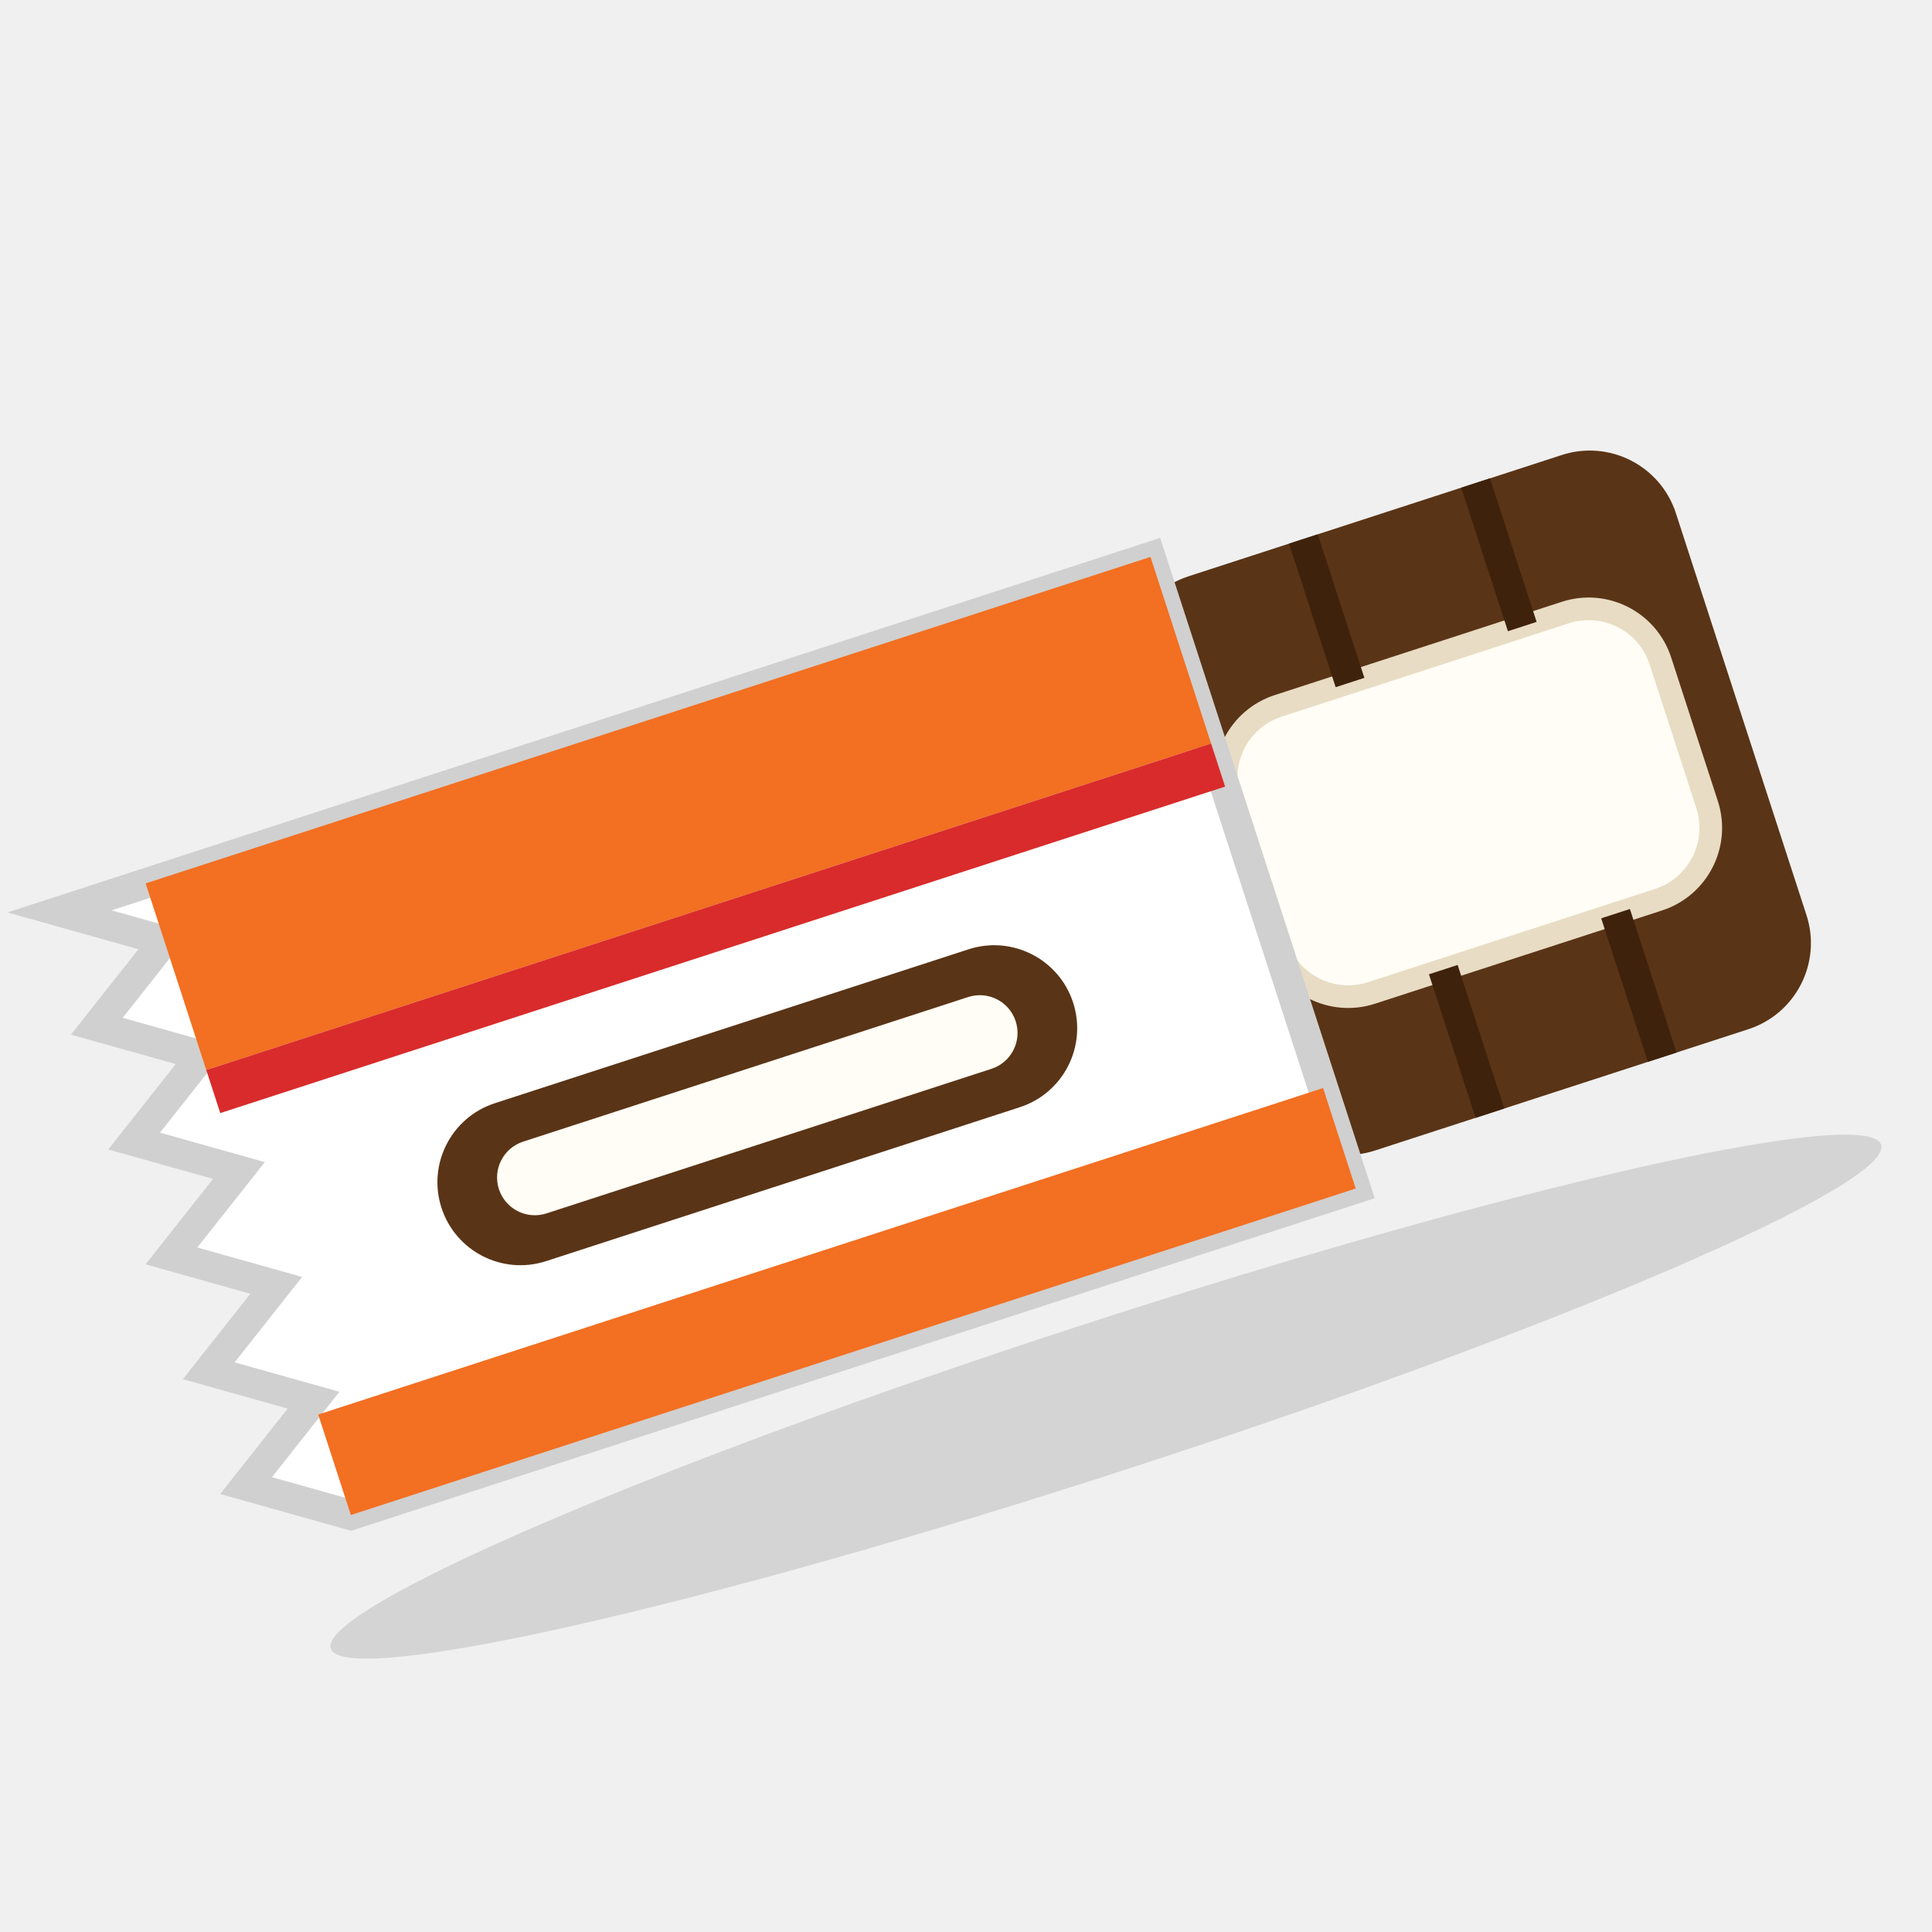
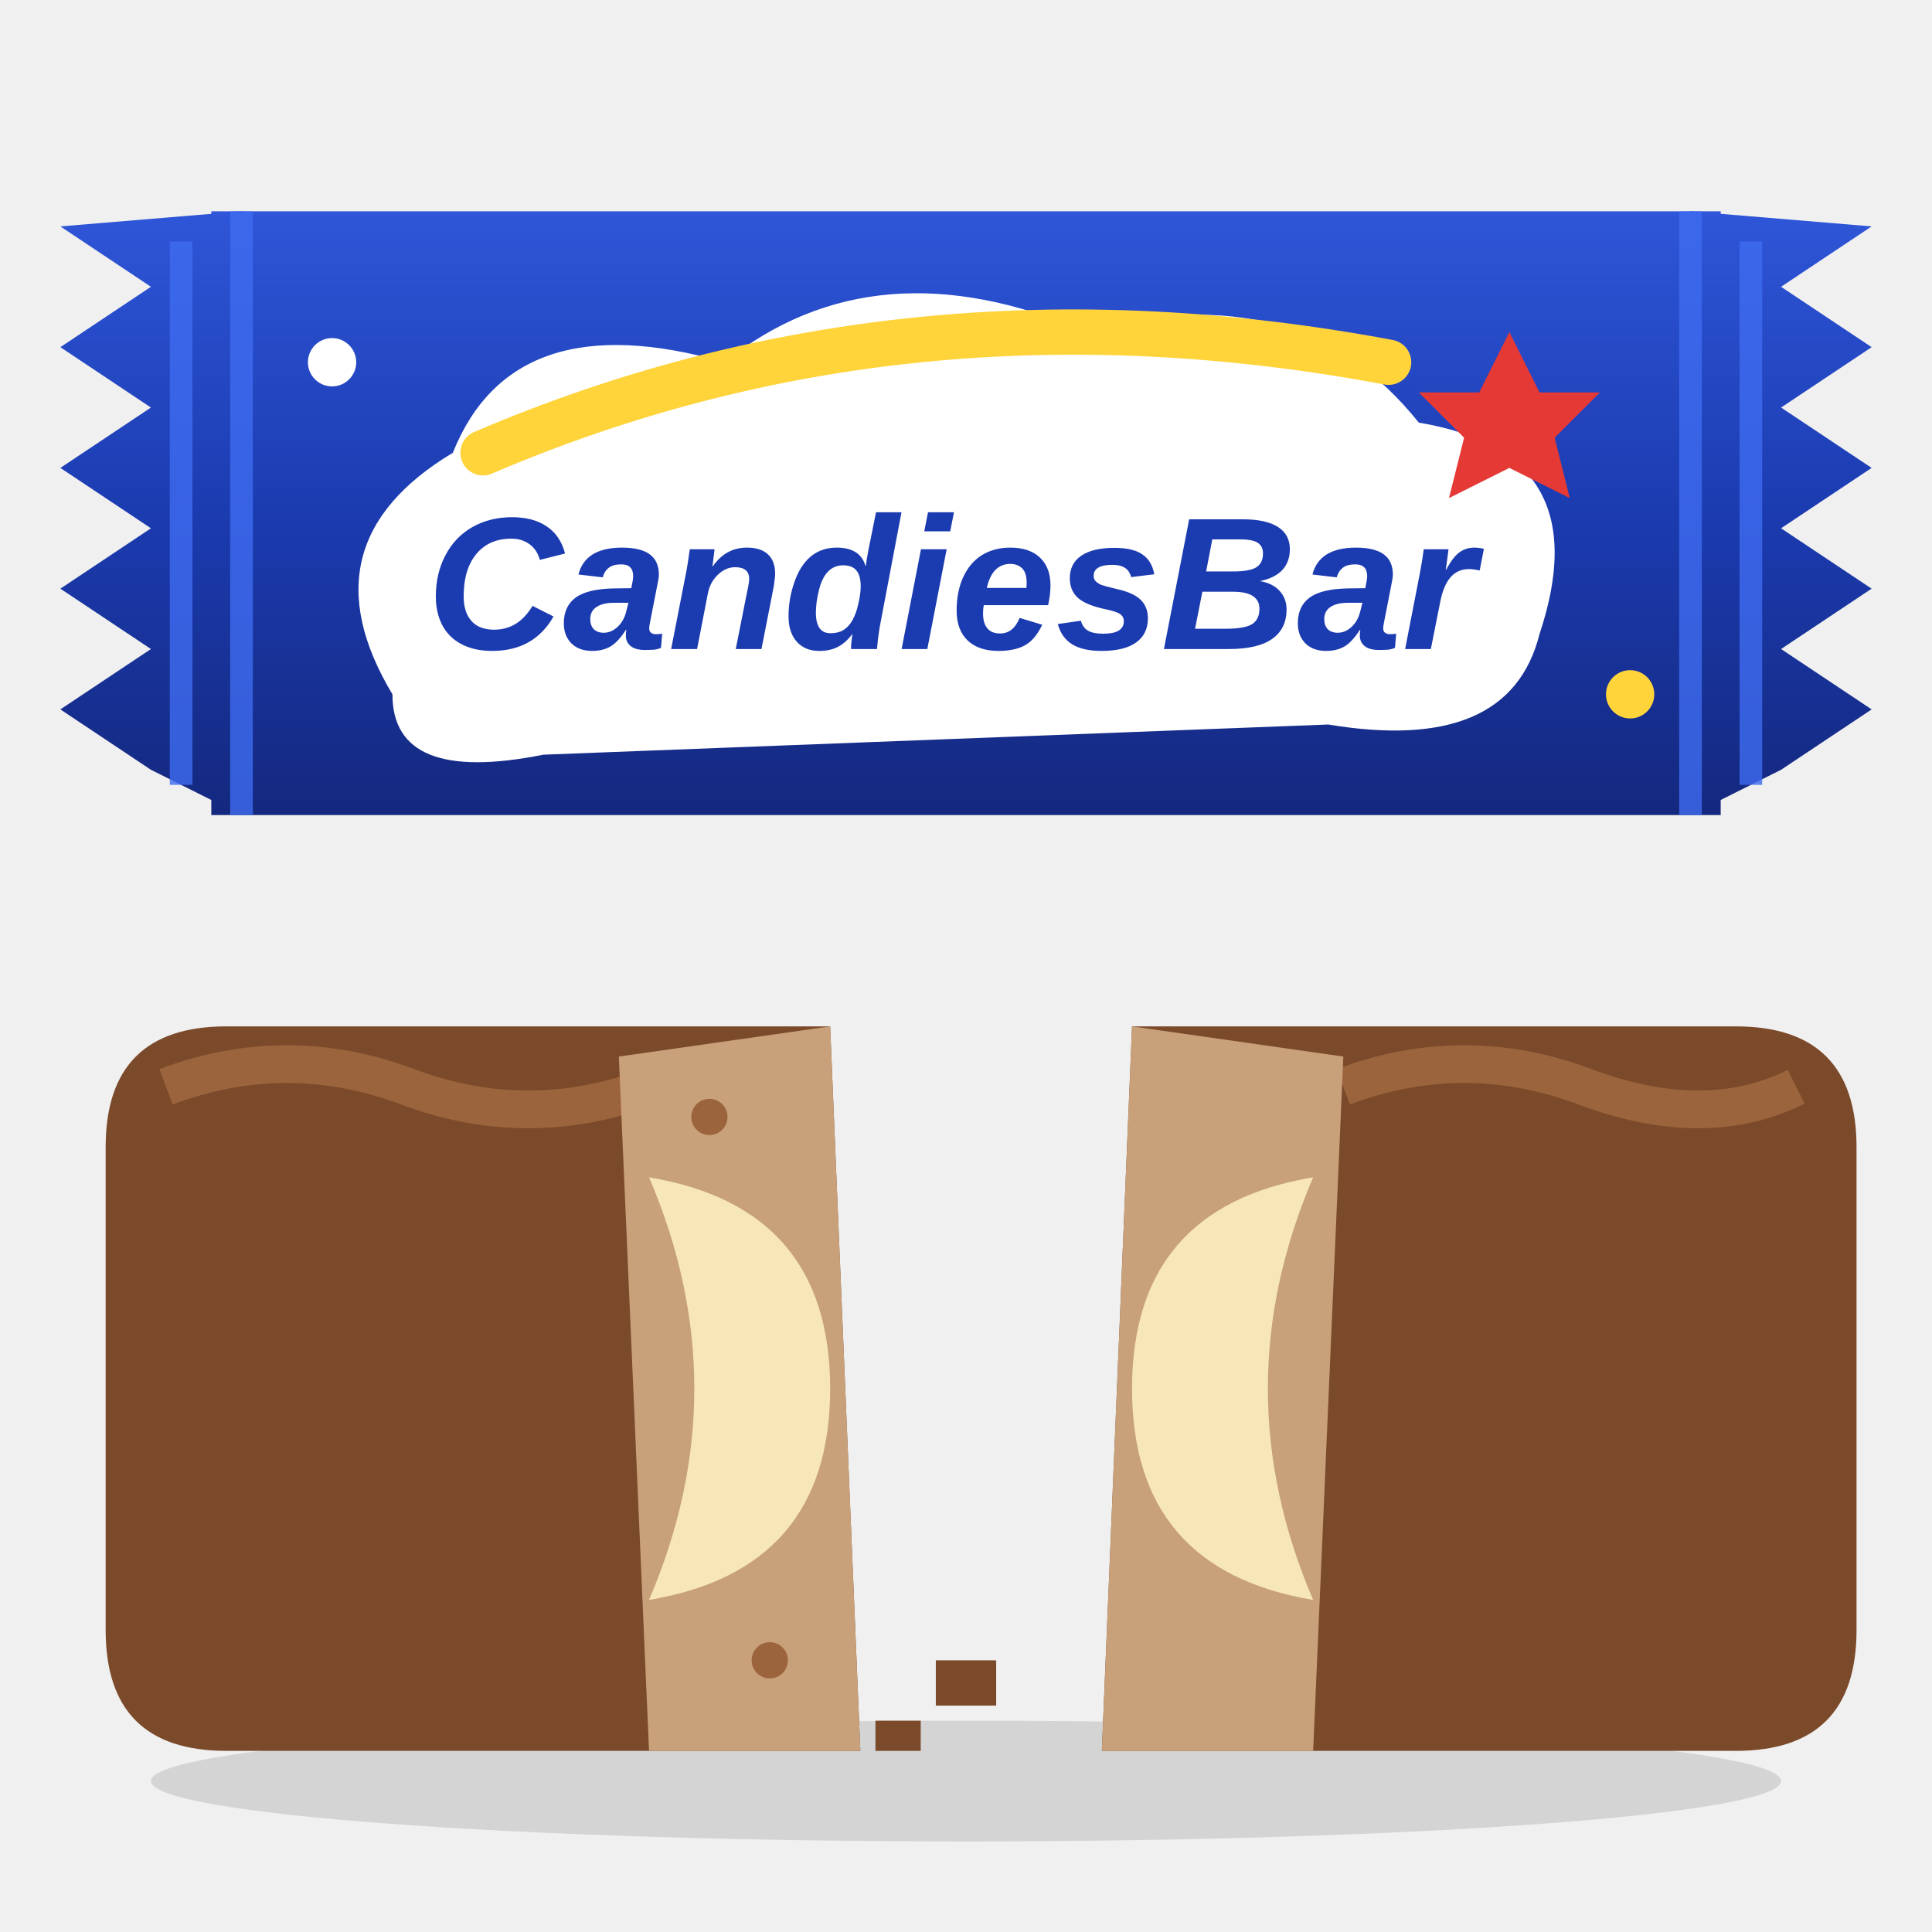
<svg xmlns="http://www.w3.org/2000/svg" viewBox="0 0 128 128">
-   <g transform="rotate(-18 64 64)">
-     <ellipse cx="64" cy="94" rx="54" ry="5" fill="#000" opacity=".12" />
-     <rect x="80" y="44" width="38" height="40" rx="6" fill="#5A3416" />
-     <rect x="84" y="54" width="30" height="20" rx="5" fill="#FFFDF5" stroke="#E8DCC4" stroke-width="1.5" />
-     <path d="M94 44 v10 M106 44 v10 M94 74 v10 M106 74 v10" stroke="#3E220C" stroke-width="2" />
-     <path d="M8 42 L14 46 L8 50 L14 54 L8 58 L14 62 L8 66 L14 70 L8 74 L14 78 L8 82 L14 86 L84 86 L84 42 Z" fill="#FFFFFF" stroke="#D0D0D0" stroke-width="2" />
-     <rect x="14" y="42" width="70" height="13" fill="#F36F21" />
-     <rect x="14" y="55" width="70" height="3" fill="#D92B2B" />
-     <rect x="14" y="79" width="70" height="7" fill="#F36F21" />
-     <rect x="26" y="63" width="44" height="11" rx="5.5" fill="#5A3416" />
-     <rect x="30" y="66" width="36" height="5" rx="2.5" fill="#FFFDF5" />
+   <defs>
+     <linearGradient id="b" x1="0" y1="0" x2="0" y2="1">
+       <stop offset="0" stop-color="#2F56D8" />
+       <stop offset=".5" stop-color="#1B3BB0" />
+       <stop offset="1" stop-color="#14287E" />
+     </linearGradient>
+   </defs>
+   <path d="M16 14 L4 15 L10 19 L4 23 L10 27 L4 31 L10 35 L4 39 L10 43 L4 47 L10 51 L16 54 Z" fill="url(#b)" />
+   <path d="M112 14 L124 15 L118 19 L124 23 L118 27 L124 31 L118 35 L124 39 L118 43 L124 47 L118 51 L112 54 Z" fill="url(#b)" />
+   <rect x="14" y="14" width="100" height="40" fill="url(#b)" />
+   <path d="M12 16 V52 M16 14 V54 M112 14 V54 M116 16 V52" stroke="#3E6BF0" stroke-width="1.5" opacity=".8" />
+   <path d="M26 46 Q20 36 30 30 Q34 20 48 24 Q58 16 72 22 Q86 18 94 28 Q106 30 102 42 Q100 50 88 48 L36 50 Q26 52 26 46 Z" fill="#FFFFFF" />
+   <path d="M32 30 Q60 18 92 24" stroke="#FFD43B" stroke-width="3" fill="none" stroke-linecap="round" />
+   <text x="63" y="43" text-anchor="middle" font-family="Arial Rounded MT Bold, Arial, Helvetica, sans-serif" font-weight="900" font-size="12.5" fill="#1B3BB0" font-style="italic">CandiesBar</text>
+   <path d="M100 22 l2 4 l4 0 l-3 3 l1 4 l-4 -2 l-4 2 l1 -4 l-3 -3 l4 0 Z" fill="#E53935" />
+   <circle cx="22" cy="24" r="1.6" fill="#FFF" />
+   <circle cx="108" cy="46" r="1.6" fill="#FFD43B" />
+   <ellipse cx="64" cy="118" rx="54" ry="4" fill="#000" opacity=".12" />
+   <g transform="translate(-3 0)">
+     <path d="M10 76 Q10 68 18 68 L58 68 L60 116 L18 116 Q10 116 10 108 Z" fill="#7B4A2A" />
+     <path d="M14 72 q8 -3 16 0 t16 0" stroke="#9C643C" stroke-width="2.5" fill="none" />
+     <path d="M44 70 L58 68 L60 116 L46 116 Z" fill="#C8A07A" />
+     <path d="M46 78 Q58 80 58 92 Q58 104 46 106 Q52 92 46 78 Z" fill="#F6E6B8" />
+     <circle cx="50" cy="74" r="1.2" fill="#9C643C" />
+     <circle cx="54" cy="110" r="1.2" fill="#9C643C" />
  </g>
+   <g transform="translate(5 0)">
+     <path d="M70 68 L110 68 Q118 68 118 76 L118 108 Q118 116 110 116 L68 116 Z" fill="#7B4A2A" />
+     <path d="M84 72 q8 -3 16 0 t14 0" stroke="#9C643C" stroke-width="2.5" fill="none" />
+     <path d="M70 68 L84 70 L82 116 L68 116 Z" fill="#C8A07A" />
+     <path d="M82 78 Q70 80 70 92 Q70 104 82 106 Q76 92 82 78 Z" fill="#F6E6B8" />
+   </g>
+   <rect x="62" y="110" width="4" height="3" fill="#7B4A2A" />
+   <rect x="58" y="114" width="3" height="2" fill="#7B4A2A" />
</svg>
